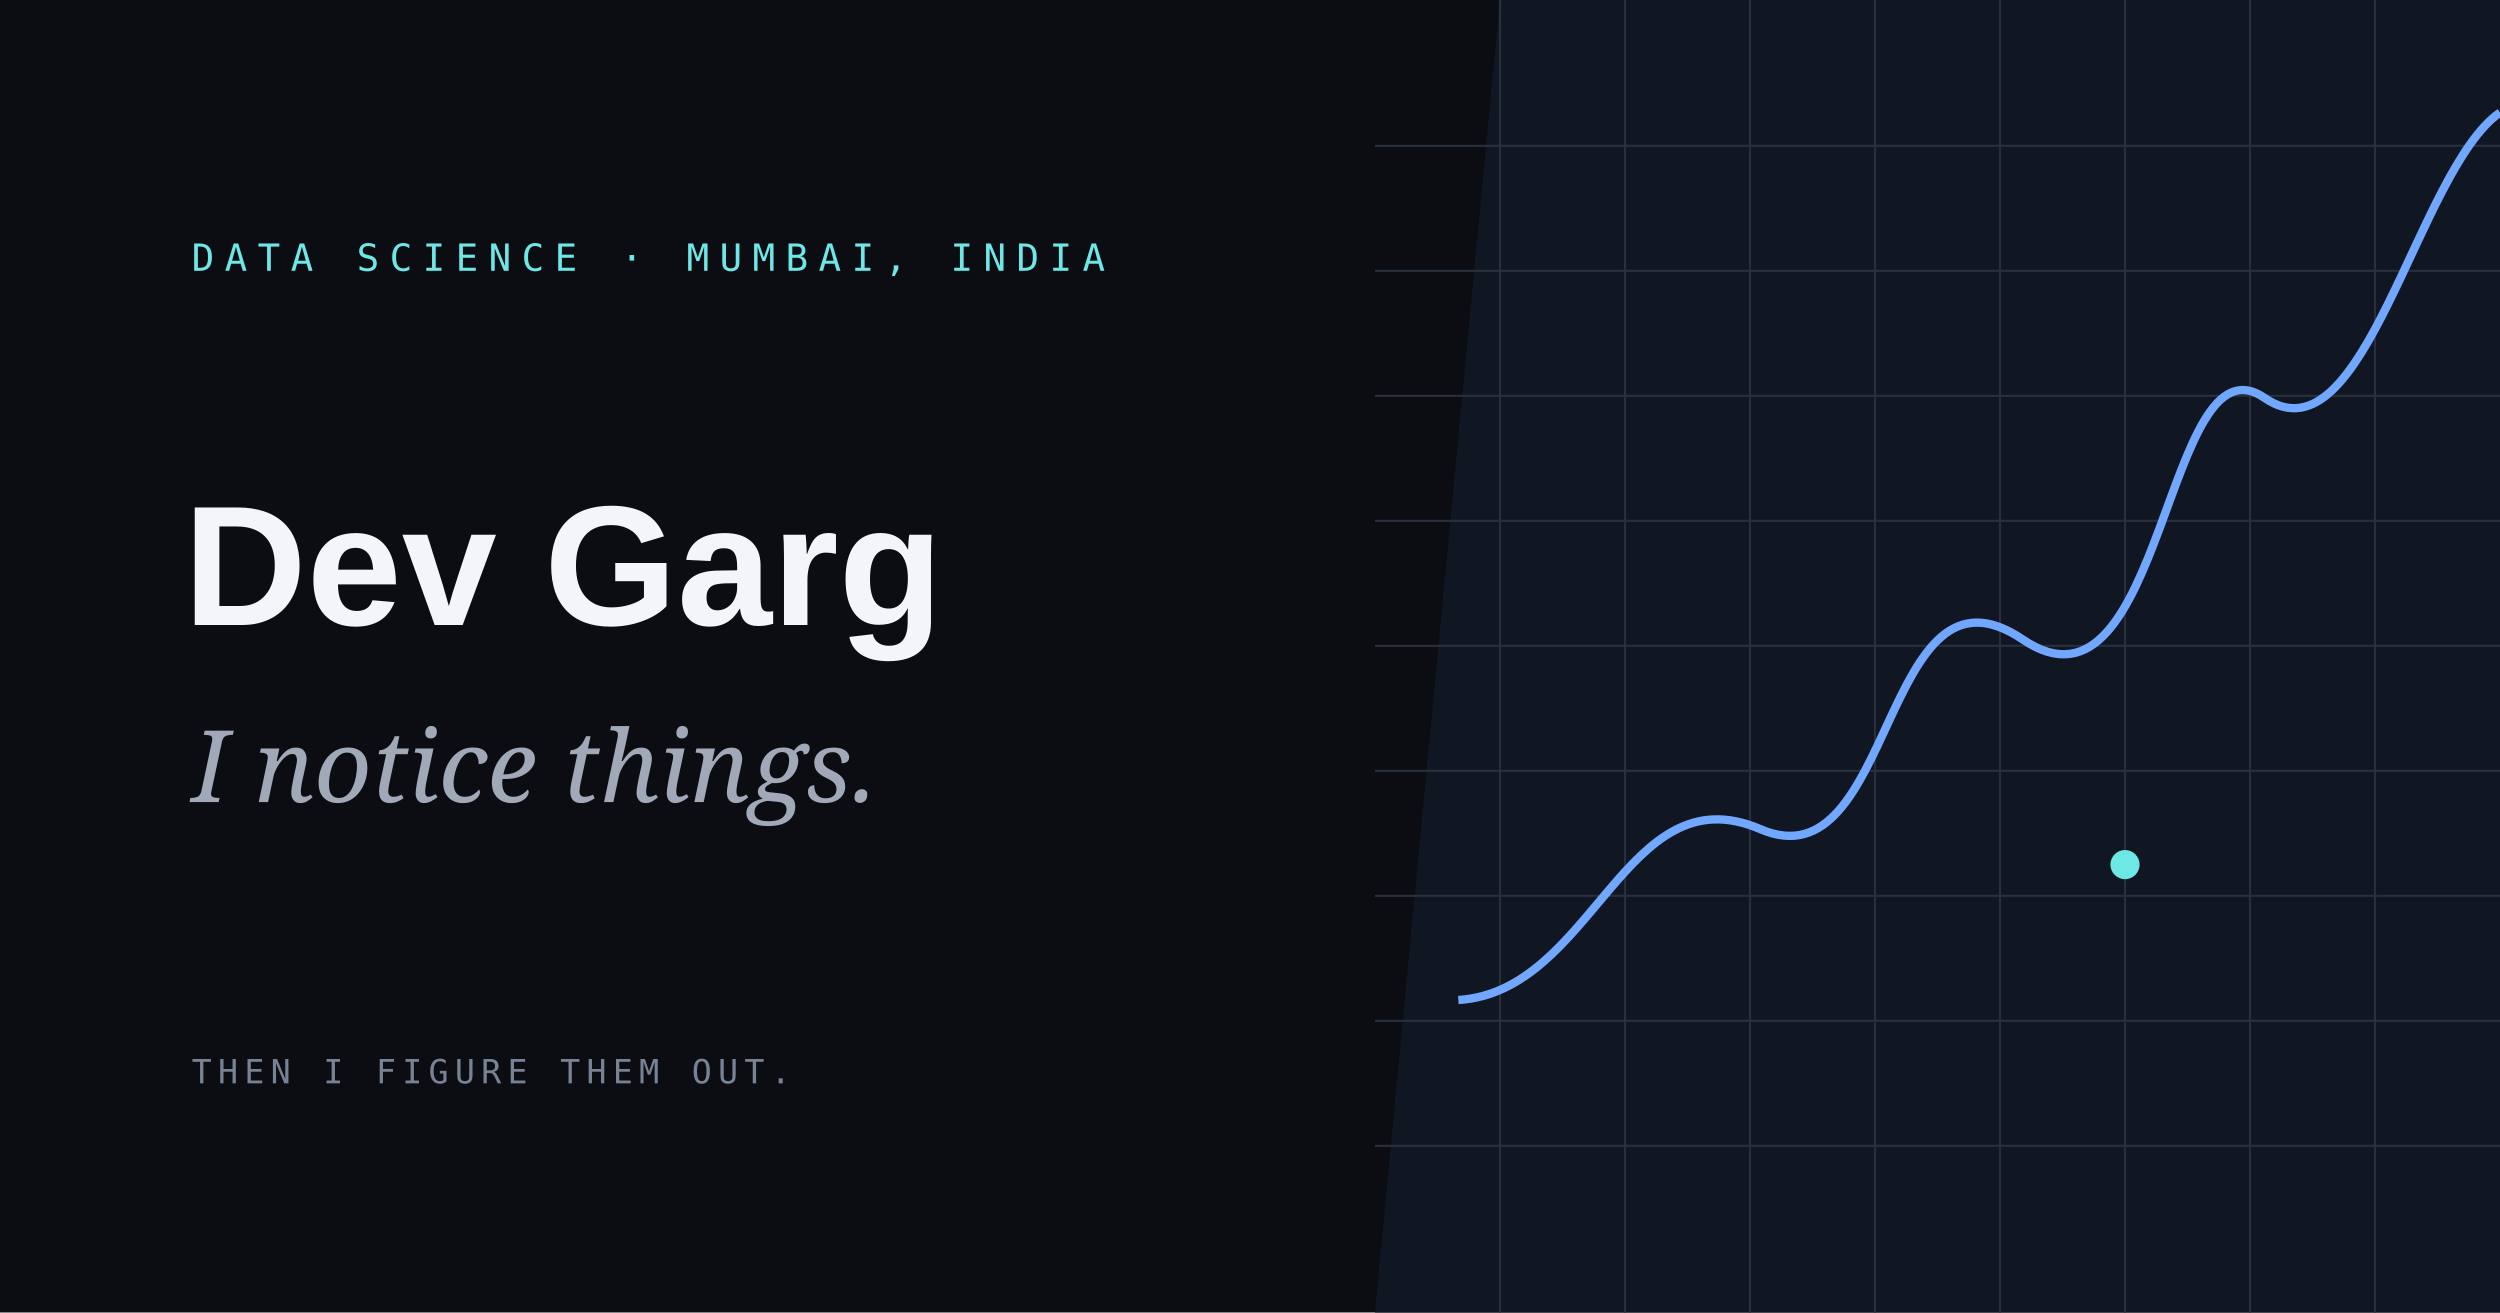
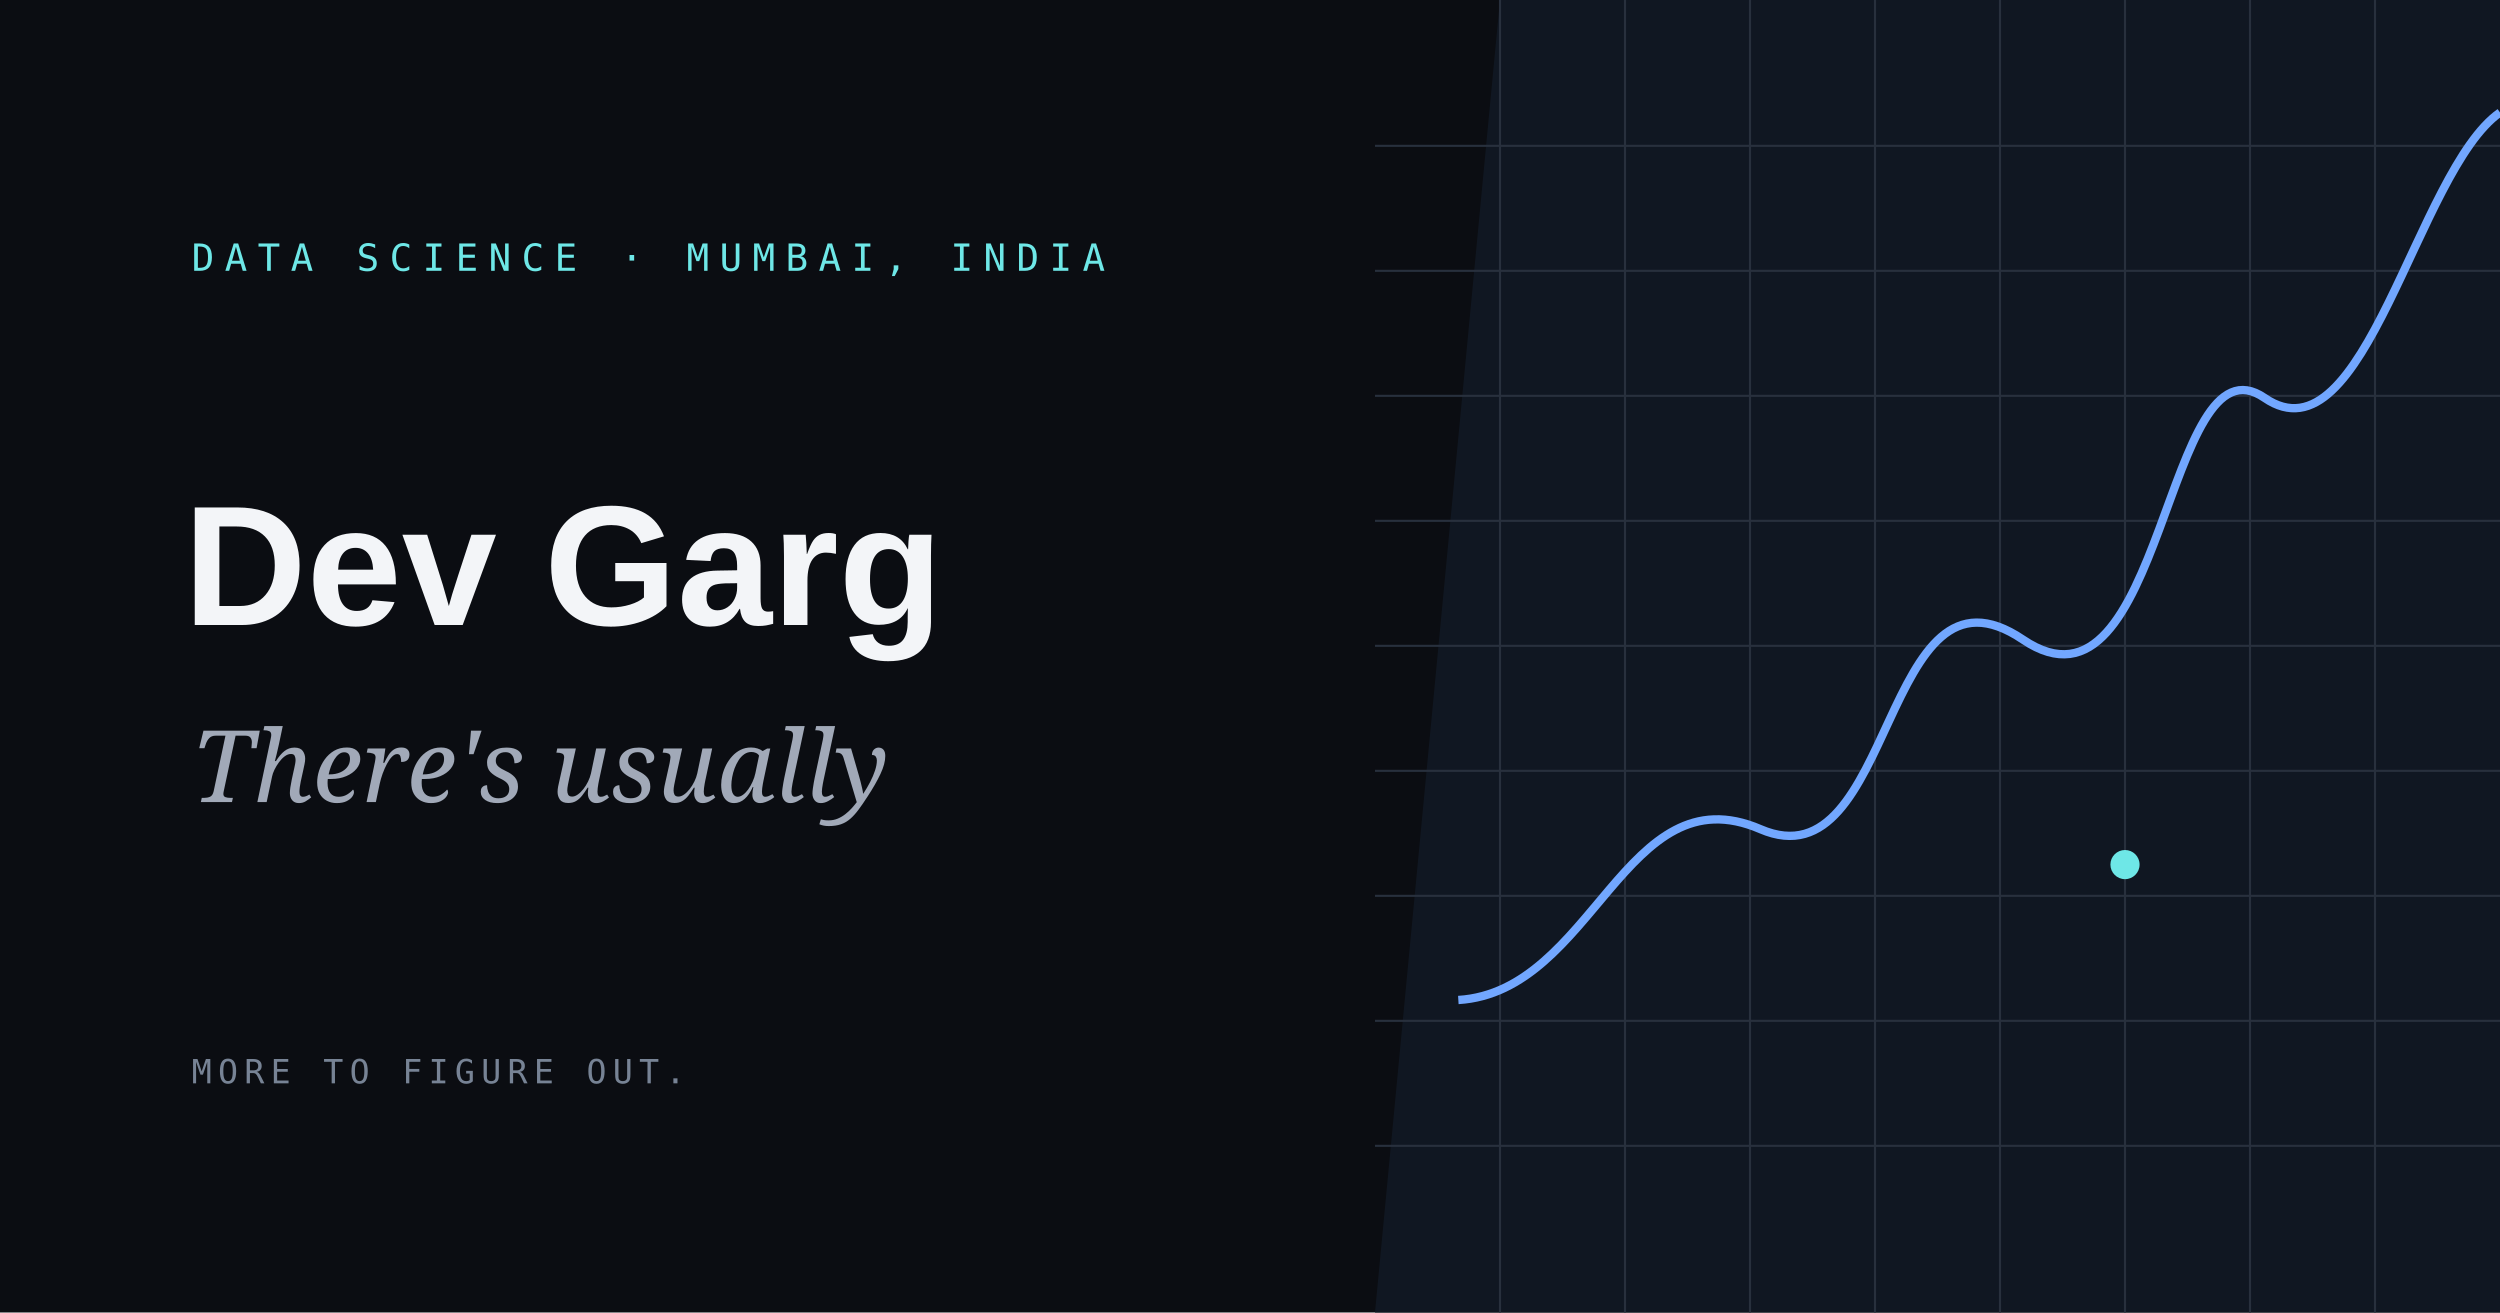
<svg xmlns="http://www.w3.org/2000/svg" width="1200" height="630" viewBox="0 0 1200 630">
  <rect width="1200" height="630" fill="#0b0d12" />
  <path d="M720 0h480v630H660z" fill="#101722" />
  <g stroke="#28303d" stroke-width="1">
    <path d="M720 0v630M780 0v630M840 0v630M900 0v630M960 0v630M1020 0v630M1080 0v630M1140 0v630M660 70h540M660 130h540M660 190h540M660 250h540M660 310h540M660 370h540M660 430h540M660 490h540M660 550h540" />
  </g>
  <path d="M700 480c65-4 80-110 145-82s58-137 126-91 68-149 116-116 73-109 113-137" fill="none" stroke="#72a7ff" stroke-width="4" />
  <text x="92" y="130" fill="#6ee7e7" font-family="monospace" font-size="18" letter-spacing="5">DATA SCIENCE · MUMBAI, INDIA</text>
  <text x="88" y="300" fill="#f3f5f8" font-family="Arial,sans-serif" font-weight="700" font-size="82">Dev Garg</text>
-   <text x="92" y="385" fill="#a1a9b8" font-family="Georgia,serif" font-style="italic" font-size="48">I notice things.</text>
-   <text x="92" y="520" fill="#778395" font-family="monospace" font-size="16" letter-spacing="3">THEN I FIGURE THEM OUT.</text>
+   <text x="92" y="385" fill="#a1a9b8" font-family="Georgia,serif" font-style="italic" font-size="48">There's usually</text>
+   <text x="92" y="520" fill="#778395" font-family="monospace" font-size="16" letter-spacing="3">MORE TO FIGURE OUT.</text>
  <circle cx="1020" cy="415" r="7" fill="#6ee7e7" />
</svg>
